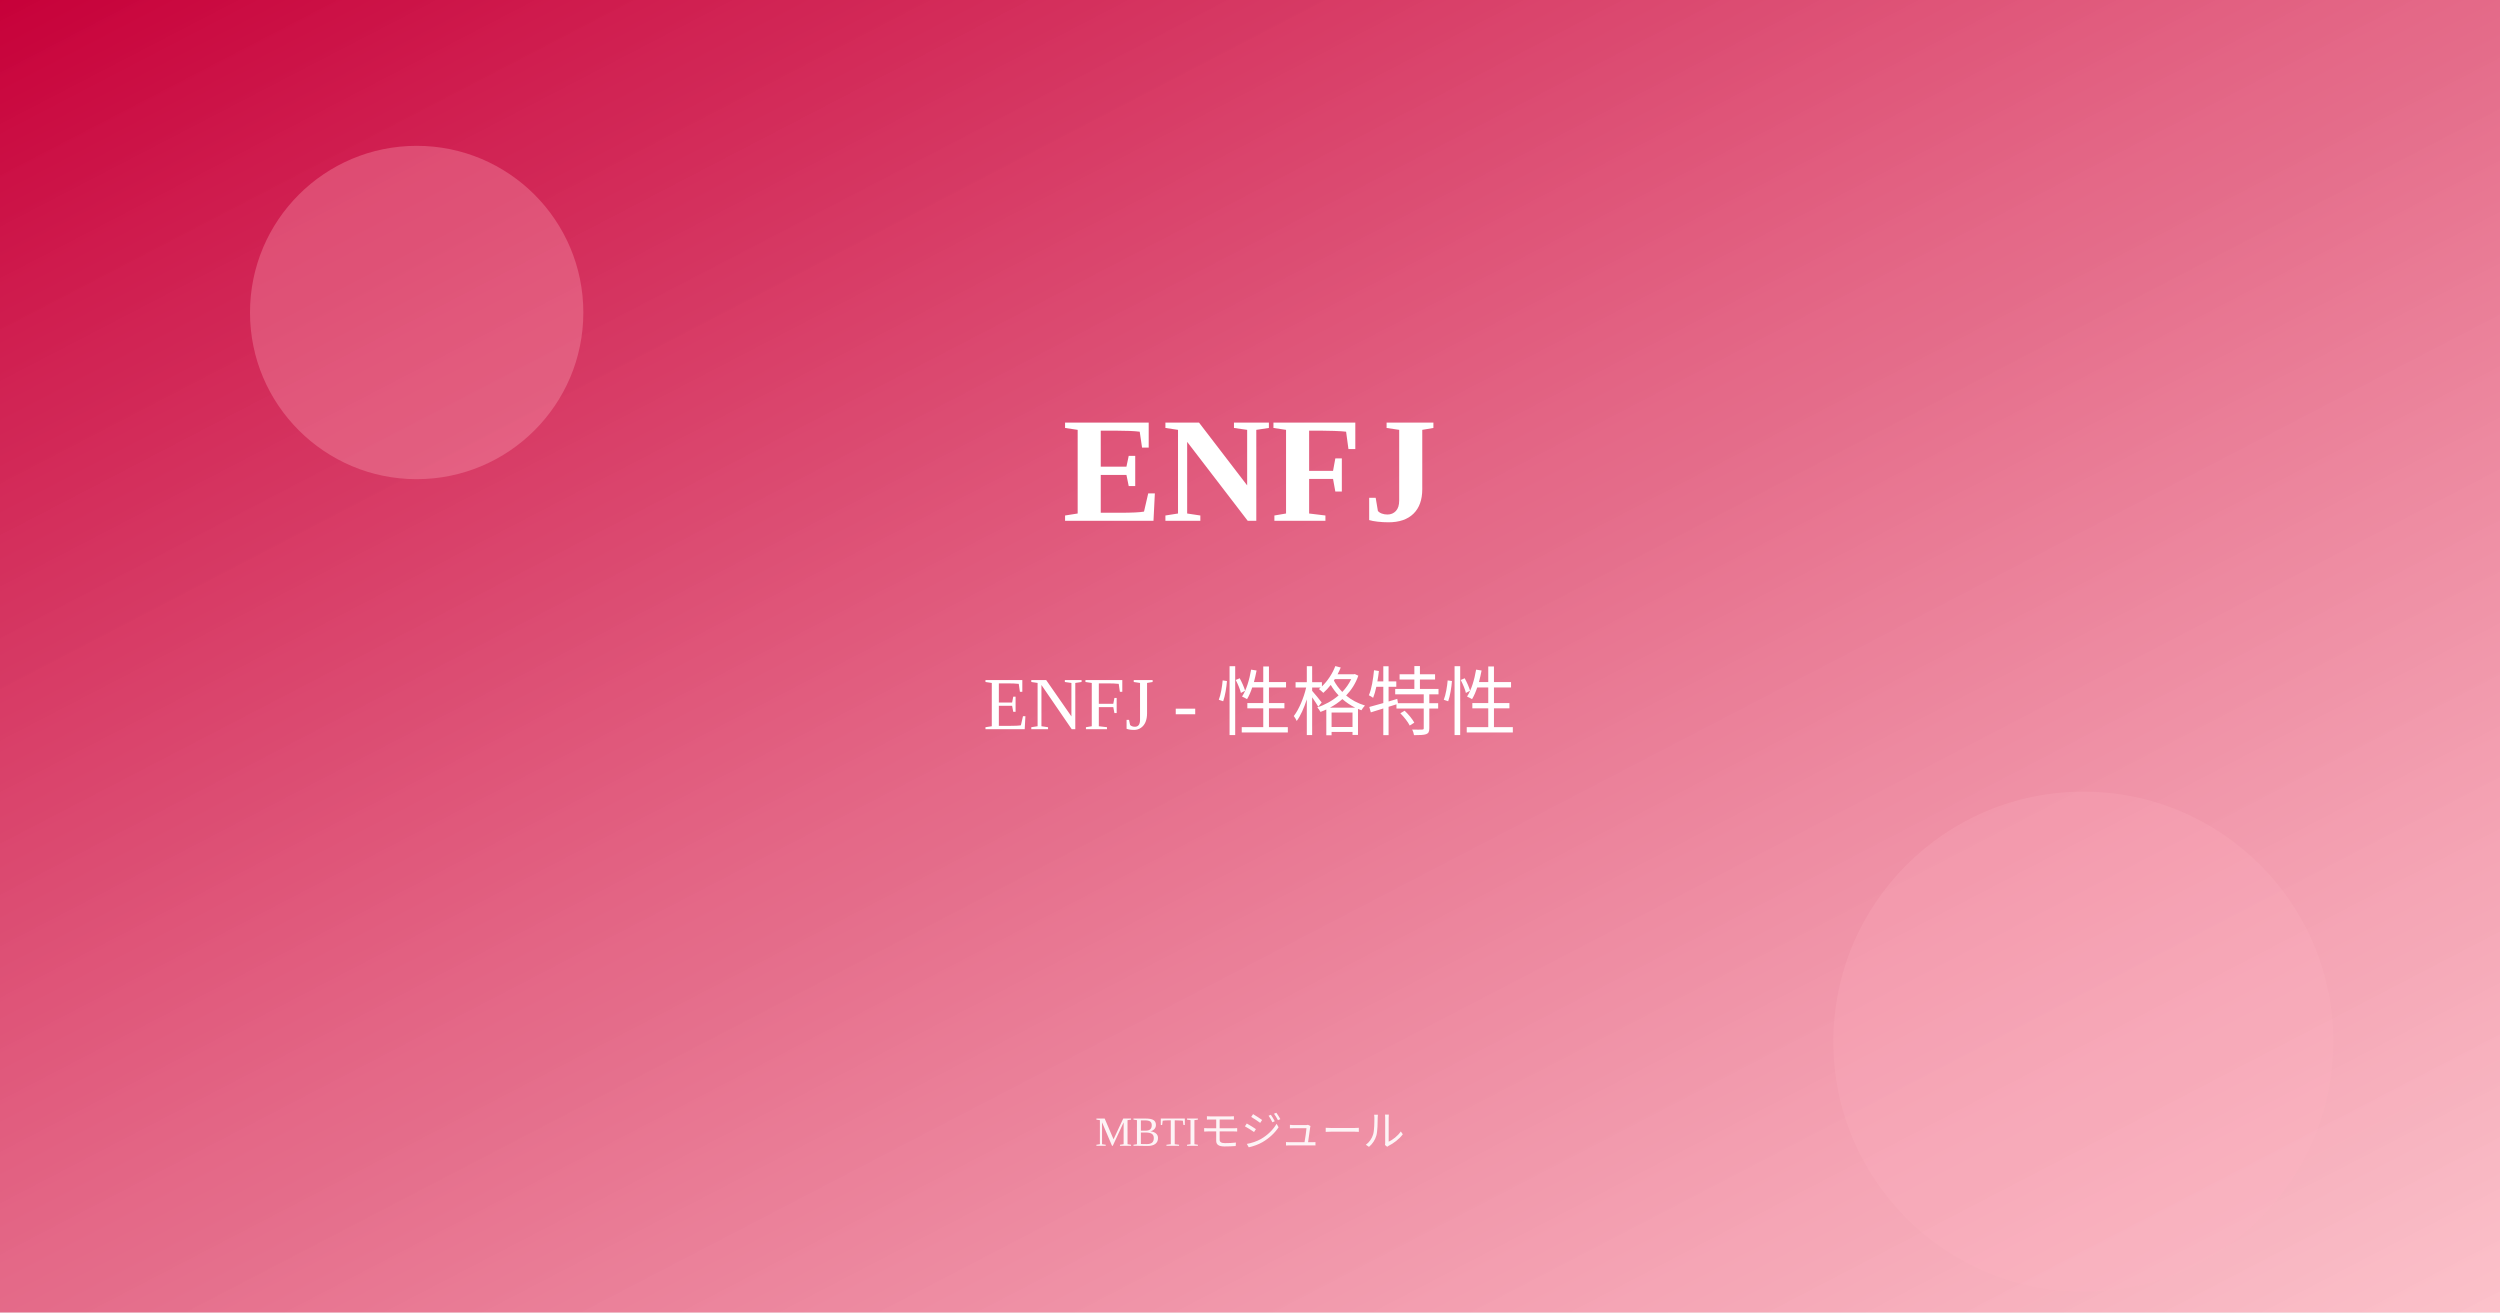
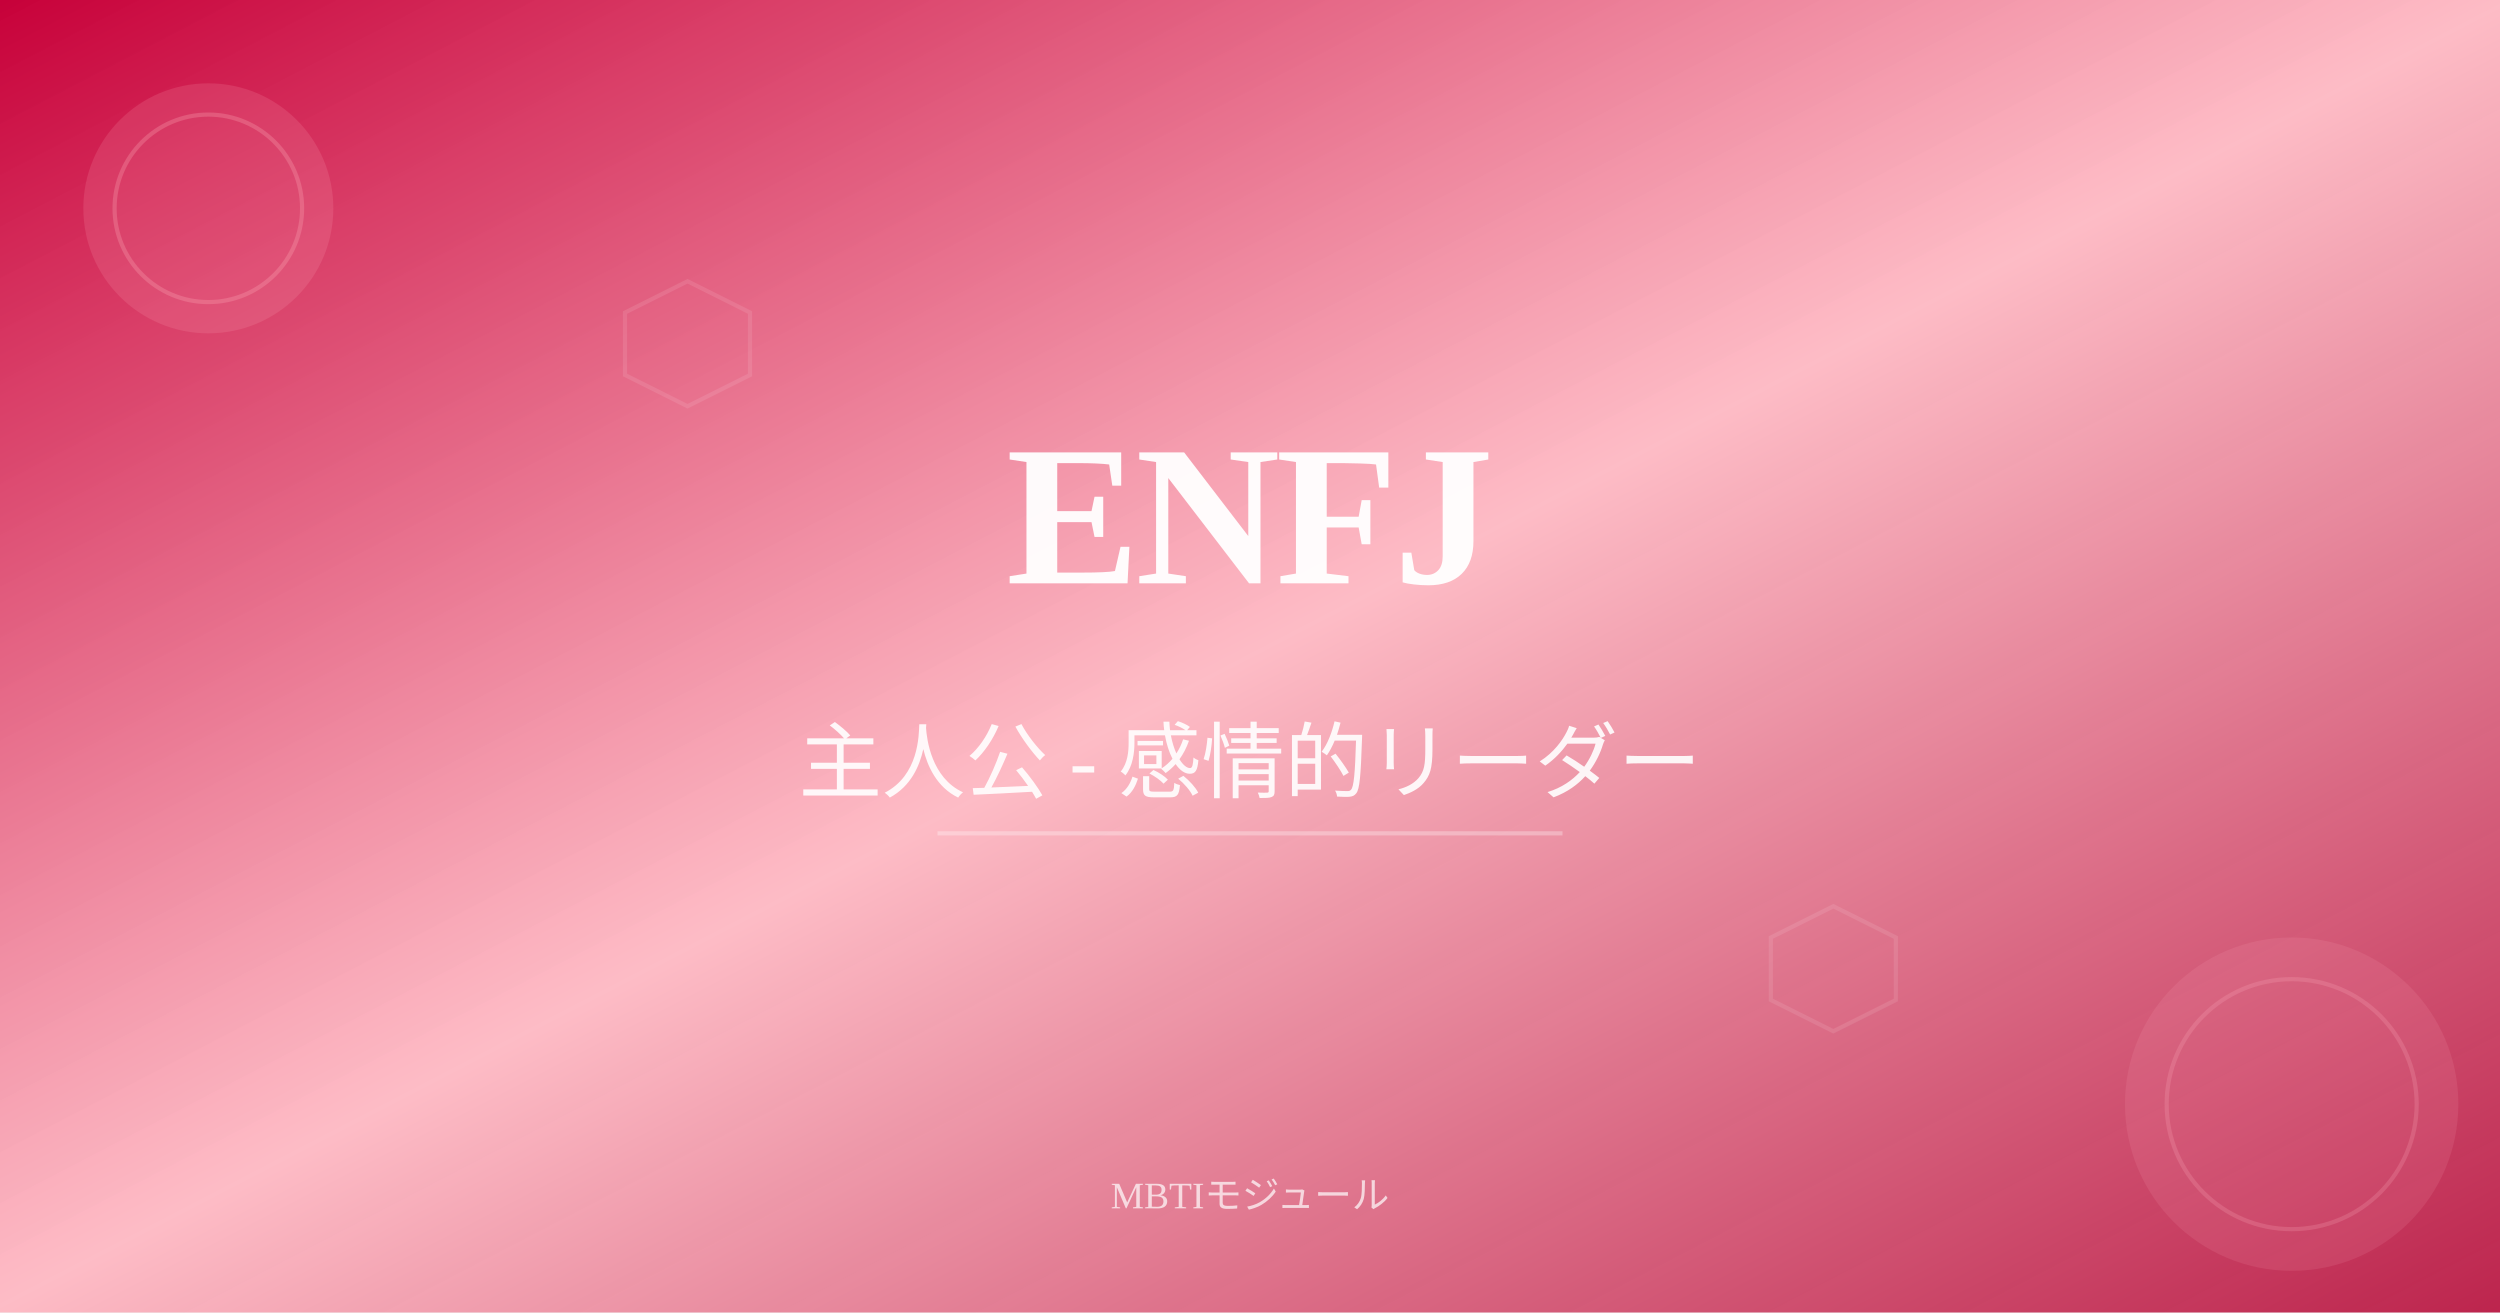
- <svg xmlns="http://www.w3.org/2000/svg" width="1200" height="630">
+ <svg xmlns="http://www.w3.org/2000/svg" width="1200" height="630" viewBox="0 0 1200 630">
  <defs>
-     <linearGradient id="grad" x1="0%" y1="0%" x2="100%" y2="100%">
+     <linearGradient id="grad-enfj" x1="0%" y1="0%" x2="100%" y2="100%">
      <stop offset="0%" style="stop-color:#C70039;stop-opacity:1" />
-       <stop offset="100%" style="stop-color:#FFB6C1;stop-opacity:0.8" />
+       <stop offset="50%" style="stop-color:#FFB6C1;stop-opacity:0.9" />
+       <stop offset="100%" style="stop-color:#B30030;stop-opacity:0.85" />
    </linearGradient>
+     <filter id="shadow">
+       <feDropShadow dx="0" dy="4" stdDeviation="8" flood-opacity="0.3" />
+     </filter>
  </defs>
-   <rect width="1200" height="630" fill="url(#grad)" />
-   <circle cx="200" cy="150" r="80" fill="#FFB6C1" opacity="0.3" />
-   <circle cx="1000" cy="500" r="120" fill="#FFB6C1" opacity="0.2" />
-   <text x="600" y="250" font-size="72" font-weight="bold" text-anchor="middle" fill="white">ENFJ</text>
-   <text x="600" y="350" font-size="36" text-anchor="middle" fill="white">ENFJ - 性格特性</text>
-   <text x="600" y="550" font-size="20" text-anchor="middle" fill="white" opacity="0.9">MBTIモジュール</text>
+   <rect width="1200" height="630" fill="url(#grad-enfj)" />
+   <circle cx="100" cy="100" r="60" fill="#FFB6C1" opacity="0.15" />
+   <circle cx="100" cy="100" r="45" fill="none" stroke="#FFB6C1" stroke-width="2" opacity="0.25" />
+   <circle cx="1100" cy="530" r="80" fill="#FFB6C1" opacity="0.12" />
+   <circle cx="1100" cy="530" r="60" fill="none" stroke="#FFB6C1" stroke-width="2" opacity="0.2" />
+   <g opacity="0.1">
+     <polygon points="300,150 330,135 360,150 360,180 330,195 300,180" fill="none" stroke="white" stroke-width="2" />
+     <polygon points="850,450 880,435 910,450 910,480 880,495 850,480" fill="none" stroke="white" stroke-width="2" />
+   </g>
+   <text x="600" y="280" font-size="96" font-weight="900" text-anchor="middle" fill="white" letter-spacing="-2" opacity="0.95">ENFJ</text>
+   <text x="600" y="380" font-size="40" text-anchor="middle" fill="white" opacity="0.9" font-weight="300">主人公 - 感情的リーダー</text>
+   <text x="600" y="580" font-size="18" text-anchor="middle" fill="white" opacity="0.7" font-weight="500">MBTIモジュール</text>
+   <line x1="450" y1="400" x2="750" y2="400" stroke="white" stroke-width="2" opacity="0.3" />
</svg>
